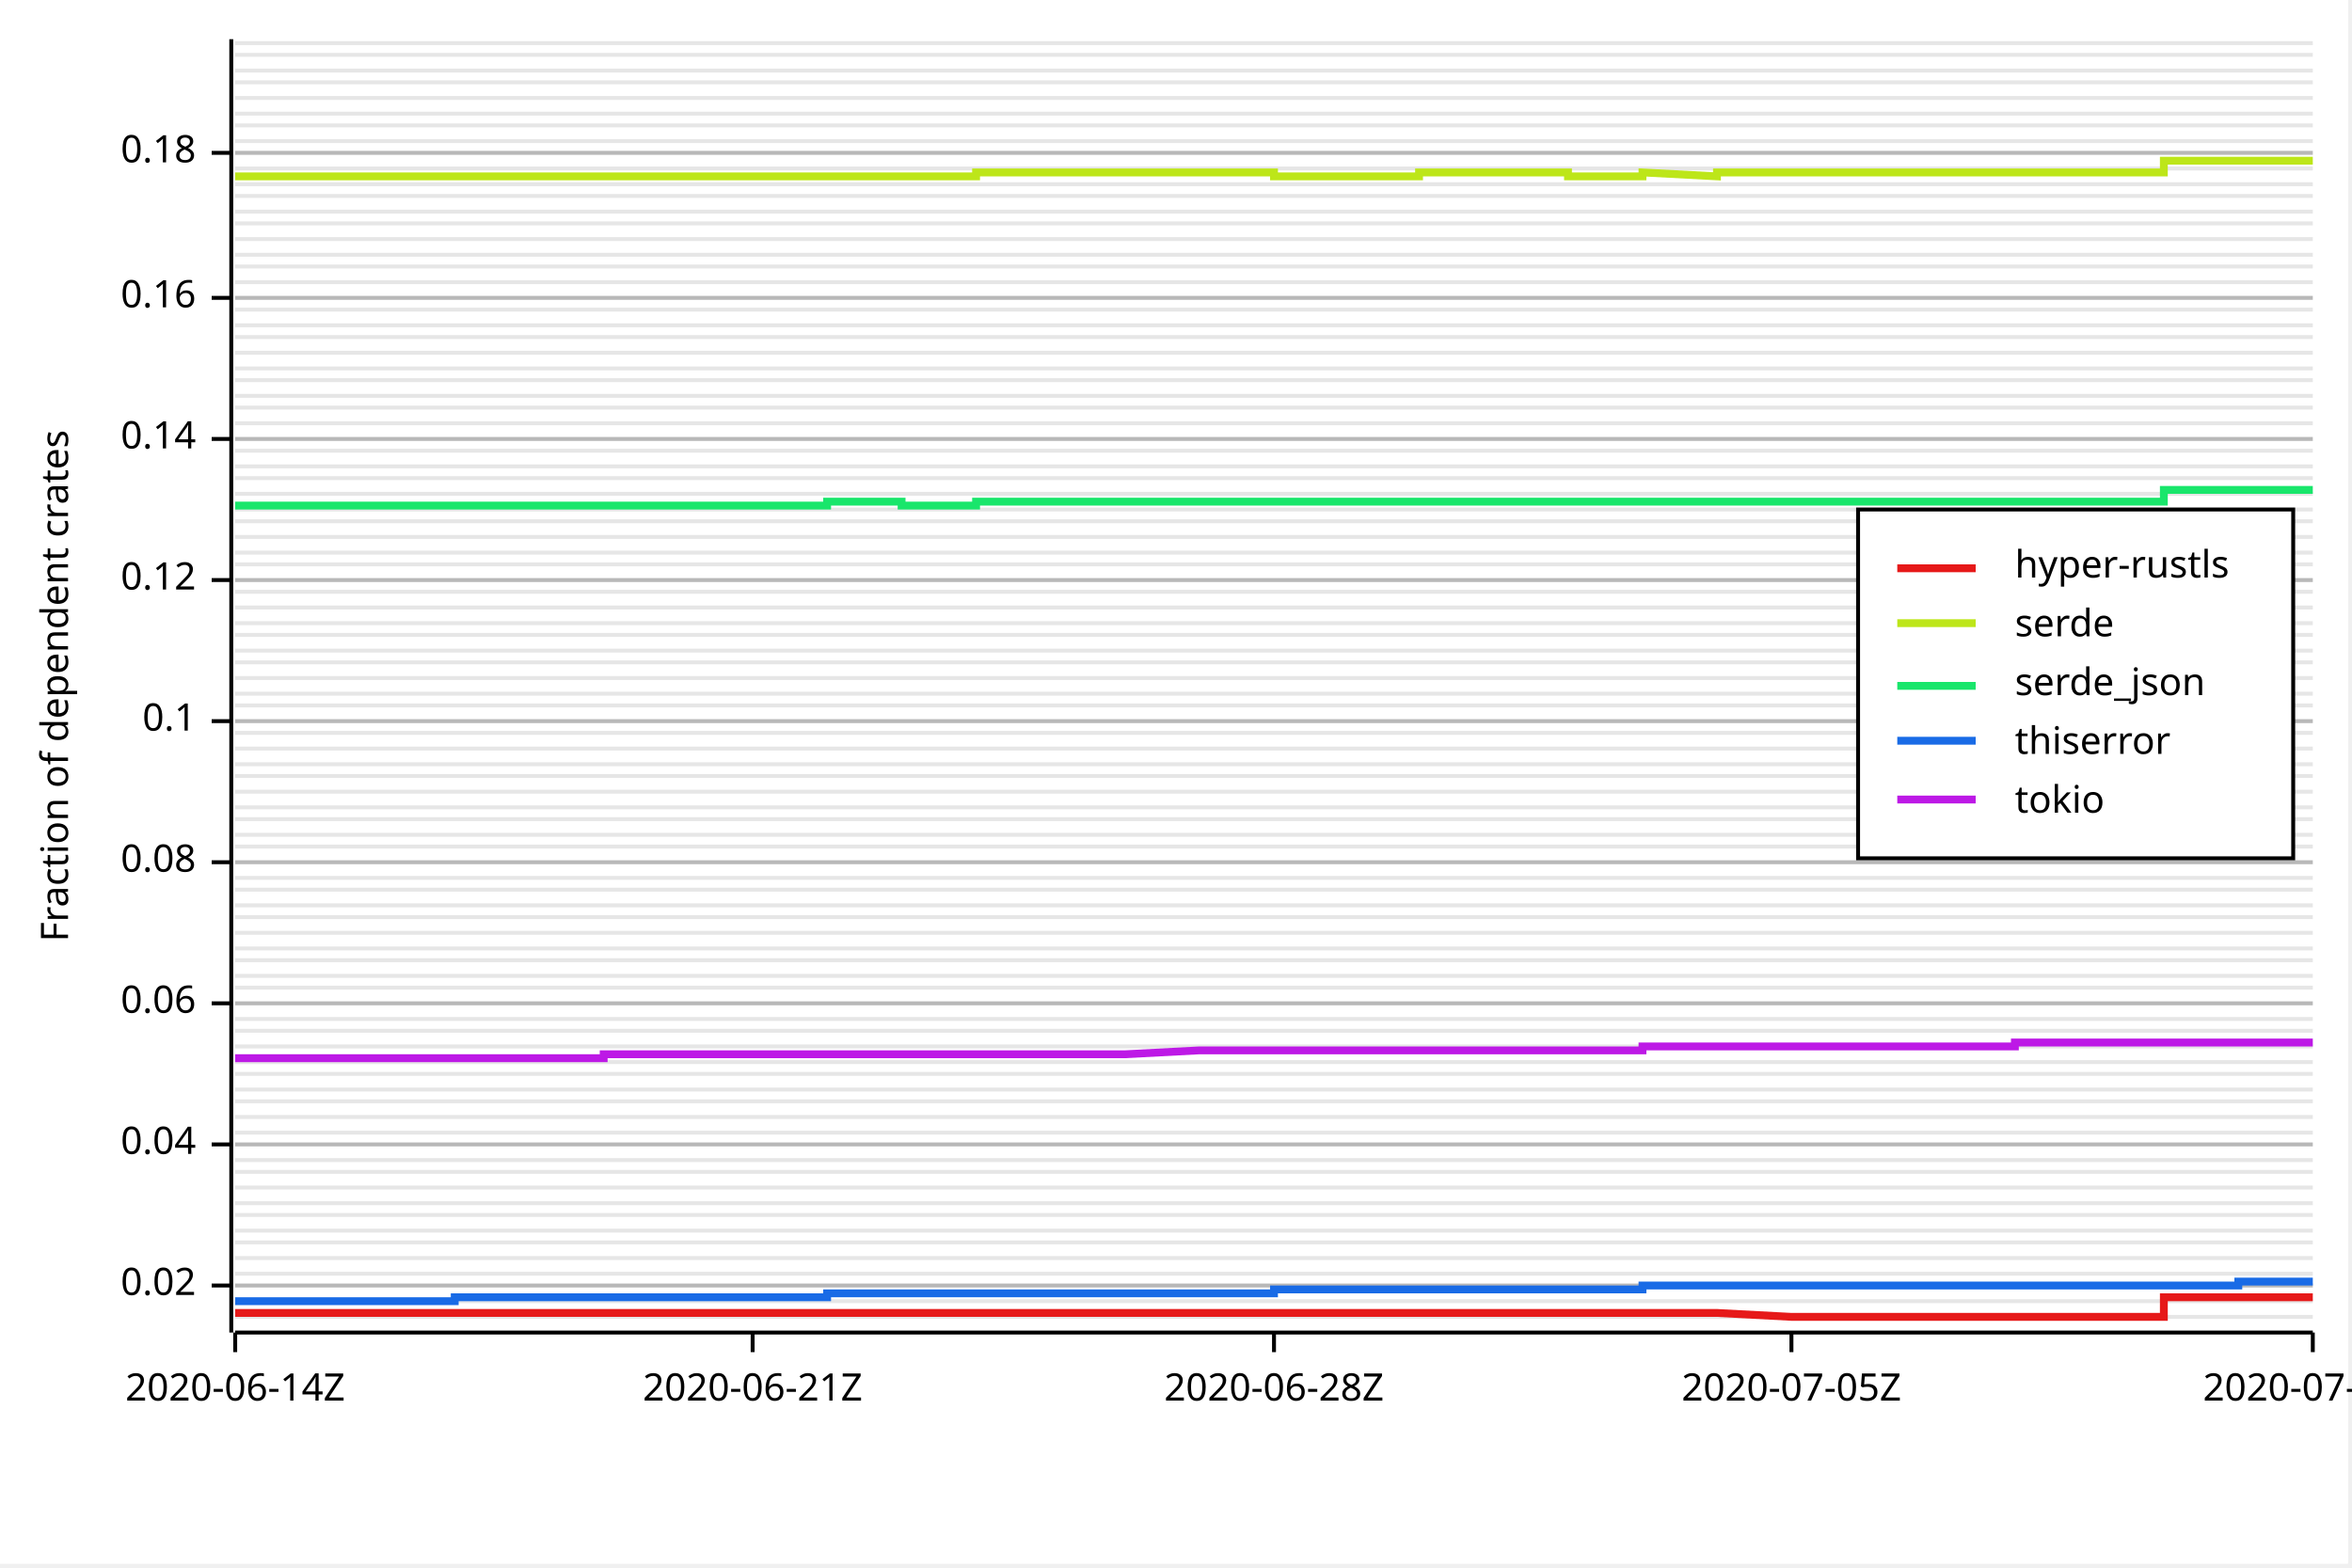
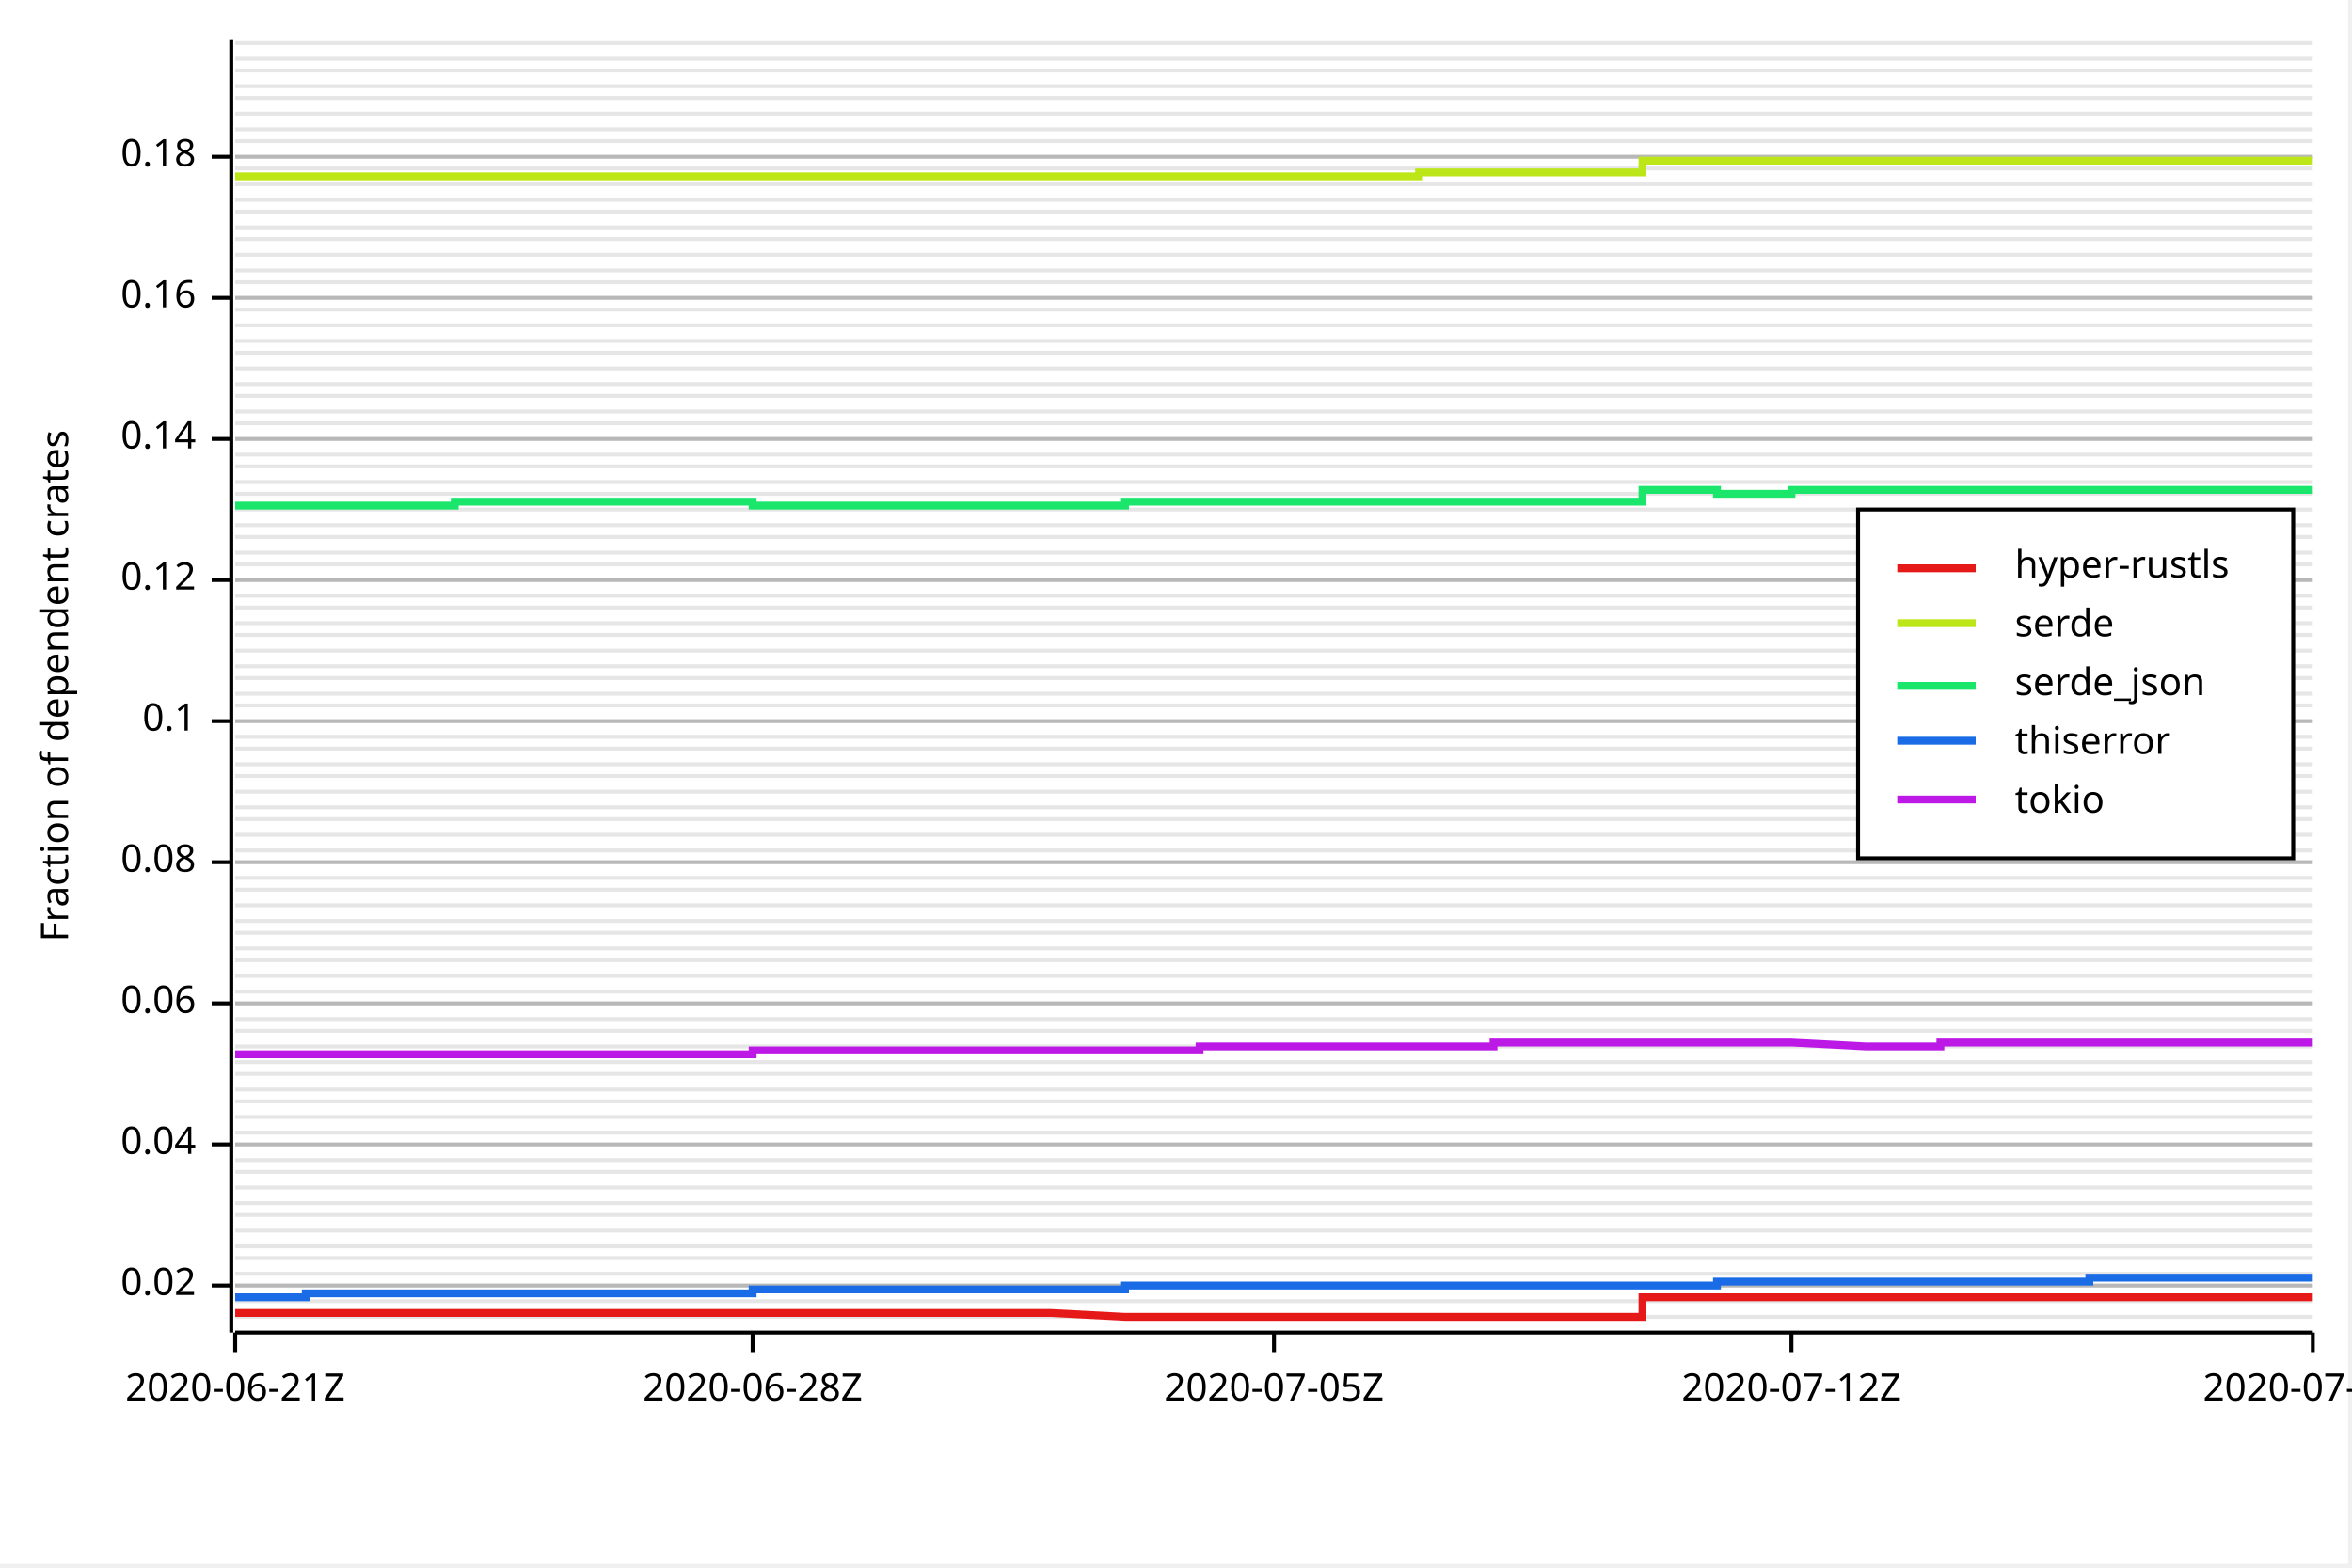
<svg xmlns="http://www.w3.org/2000/svg" width="600" height="400">
  <rect x="0" y="0" width="599" height="399" opacity="1" fill="#FFFFFF" stroke="none" />
  <line opacity="0.1" stroke="#000000" stroke-width="1" x1="60" y1="336" x2="590" y2="336" />
  <line opacity="0.1" stroke="#000000" stroke-width="1" x1="60" y1="332" x2="590" y2="332" />
  <line opacity="0.1" stroke="#000000" stroke-width="1" x1="60" y1="328" x2="590" y2="328" />
  <line opacity="0.1" stroke="#000000" stroke-width="1" x1="60" y1="325" x2="590" y2="325" />
  <line opacity="0.1" stroke="#000000" stroke-width="1" x1="60" y1="321" x2="590" y2="321" />
-   <line opacity="0.1" stroke="#000000" stroke-width="1" x1="60" y1="317" x2="590" y2="317" />
+   <line opacity="0.1" stroke="#000000" stroke-width="1" x1="60" y1="318" x2="590" y2="318" />
  <line opacity="0.1" stroke="#000000" stroke-width="1" x1="60" y1="314" x2="590" y2="314" />
  <line opacity="0.1" stroke="#000000" stroke-width="1" x1="60" y1="310" x2="590" y2="310" />
  <line opacity="0.1" stroke="#000000" stroke-width="1" x1="60" y1="307" x2="590" y2="307" />
  <line opacity="0.1" stroke="#000000" stroke-width="1" x1="60" y1="303" x2="590" y2="303" />
  <line opacity="0.1" stroke="#000000" stroke-width="1" x1="60" y1="299" x2="590" y2="299" />
  <line opacity="0.1" stroke="#000000" stroke-width="1" x1="60" y1="296" x2="590" y2="296" />
  <line opacity="0.1" stroke="#000000" stroke-width="1" x1="60" y1="292" x2="590" y2="292" />
  <line opacity="0.1" stroke="#000000" stroke-width="1" x1="60" y1="289" x2="590" y2="289" />
  <line opacity="0.1" stroke="#000000" stroke-width="1" x1="60" y1="285" x2="590" y2="285" />
  <line opacity="0.1" stroke="#000000" stroke-width="1" x1="60" y1="281" x2="590" y2="281" />
  <line opacity="0.1" stroke="#000000" stroke-width="1" x1="60" y1="278" x2="590" y2="278" />
  <line opacity="0.1" stroke="#000000" stroke-width="1" x1="60" y1="274" x2="590" y2="274" />
  <line opacity="0.1" stroke="#000000" stroke-width="1" x1="60" y1="271" x2="590" y2="271" />
  <line opacity="0.1" stroke="#000000" stroke-width="1" x1="60" y1="267" x2="590" y2="267" />
  <line opacity="0.1" stroke="#000000" stroke-width="1" x1="60" y1="263" x2="590" y2="263" />
  <line opacity="0.1" stroke="#000000" stroke-width="1" x1="60" y1="260" x2="590" y2="260" />
  <line opacity="0.1" stroke="#000000" stroke-width="1" x1="60" y1="256" x2="590" y2="256" />
-   <line opacity="0.1" stroke="#000000" stroke-width="1" x1="60" y1="252" x2="590" y2="252" />
+   <line opacity="0.1" stroke="#000000" stroke-width="1" x1="60" y1="253" x2="590" y2="253" />
  <line opacity="0.1" stroke="#000000" stroke-width="1" x1="60" y1="249" x2="590" y2="249" />
  <line opacity="0.1" stroke="#000000" stroke-width="1" x1="60" y1="245" x2="590" y2="245" />
  <line opacity="0.1" stroke="#000000" stroke-width="1" x1="60" y1="242" x2="590" y2="242" />
  <line opacity="0.1" stroke="#000000" stroke-width="1" x1="60" y1="238" x2="590" y2="238" />
-   <line opacity="0.1" stroke="#000000" stroke-width="1" x1="60" y1="234" x2="590" y2="234" />
+   <line opacity="0.1" stroke="#000000" stroke-width="1" x1="60" y1="235" x2="590" y2="235" />
  <line opacity="0.1" stroke="#000000" stroke-width="1" x1="60" y1="231" x2="590" y2="231" />
  <line opacity="0.1" stroke="#000000" stroke-width="1" x1="60" y1="227" x2="590" y2="227" />
  <line opacity="0.1" stroke="#000000" stroke-width="1" x1="60" y1="224" x2="590" y2="224" />
  <line opacity="0.1" stroke="#000000" stroke-width="1" x1="60" y1="220" x2="590" y2="220" />
-   <line opacity="0.1" stroke="#000000" stroke-width="1" x1="60" y1="216" x2="590" y2="216" />
+   <line opacity="0.1" stroke="#000000" stroke-width="1" x1="60" y1="217" x2="590" y2="217" />
  <line opacity="0.1" stroke="#000000" stroke-width="1" x1="60" y1="213" x2="590" y2="213" />
  <line opacity="0.1" stroke="#000000" stroke-width="1" x1="60" y1="209" x2="590" y2="209" />
  <line opacity="0.1" stroke="#000000" stroke-width="1" x1="60" y1="206" x2="590" y2="206" />
  <line opacity="0.1" stroke="#000000" stroke-width="1" x1="60" y1="202" x2="590" y2="202" />
  <line opacity="0.1" stroke="#000000" stroke-width="1" x1="60" y1="198" x2="590" y2="198" />
  <line opacity="0.1" stroke="#000000" stroke-width="1" x1="60" y1="195" x2="590" y2="195" />
  <line opacity="0.1" stroke="#000000" stroke-width="1" x1="60" y1="191" x2="590" y2="191" />
-   <line opacity="0.1" stroke="#000000" stroke-width="1" x1="60" y1="187" x2="590" y2="187" />
+   <line opacity="0.1" stroke="#000000" stroke-width="1" x1="60" y1="188" x2="590" y2="188" />
  <line opacity="0.1" stroke="#000000" stroke-width="1" x1="60" y1="184" x2="590" y2="184" />
  <line opacity="0.1" stroke="#000000" stroke-width="1" x1="60" y1="180" x2="590" y2="180" />
  <line opacity="0.1" stroke="#000000" stroke-width="1" x1="60" y1="177" x2="590" y2="177" />
  <line opacity="0.1" stroke="#000000" stroke-width="1" x1="60" y1="173" x2="590" y2="173" />
-   <line opacity="0.1" stroke="#000000" stroke-width="1" x1="60" y1="169" x2="590" y2="169" />
+   <line opacity="0.1" stroke="#000000" stroke-width="1" x1="60" y1="170" x2="590" y2="170" />
  <line opacity="0.1" stroke="#000000" stroke-width="1" x1="60" y1="166" x2="590" y2="166" />
  <line opacity="0.1" stroke="#000000" stroke-width="1" x1="60" y1="162" x2="590" y2="162" />
  <line opacity="0.1" stroke="#000000" stroke-width="1" x1="60" y1="159" x2="590" y2="159" />
  <line opacity="0.1" stroke="#000000" stroke-width="1" x1="60" y1="155" x2="590" y2="155" />
-   <line opacity="0.1" stroke="#000000" stroke-width="1" x1="60" y1="151" x2="590" y2="151" />
+   <line opacity="0.1" stroke="#000000" stroke-width="1" x1="60" y1="152" x2="590" y2="152" />
  <line opacity="0.1" stroke="#000000" stroke-width="1" x1="60" y1="148" x2="590" y2="148" />
  <line opacity="0.1" stroke="#000000" stroke-width="1" x1="60" y1="144" x2="590" y2="144" />
  <line opacity="0.1" stroke="#000000" stroke-width="1" x1="60" y1="141" x2="590" y2="141" />
  <line opacity="0.1" stroke="#000000" stroke-width="1" x1="60" y1="137" x2="590" y2="137" />
-   <line opacity="0.1" stroke="#000000" stroke-width="1" x1="60" y1="133" x2="590" y2="133" />
+   <line opacity="0.1" stroke="#000000" stroke-width="1" x1="60" y1="134" x2="590" y2="134" />
  <line opacity="0.1" stroke="#000000" stroke-width="1" x1="60" y1="130" x2="590" y2="130" />
  <line opacity="0.1" stroke="#000000" stroke-width="1" x1="60" y1="126" x2="590" y2="126" />
-   <line opacity="0.1" stroke="#000000" stroke-width="1" x1="60" y1="122" x2="590" y2="122" />
+   <line opacity="0.1" stroke="#000000" stroke-width="1" x1="60" y1="123" x2="590" y2="123" />
  <line opacity="0.1" stroke="#000000" stroke-width="1" x1="60" y1="119" x2="590" y2="119" />
-   <line opacity="0.1" stroke="#000000" stroke-width="1" x1="60" y1="115" x2="590" y2="115" />
+   <line opacity="0.1" stroke="#000000" stroke-width="1" x1="60" y1="116" x2="590" y2="116" />
  <line opacity="0.1" stroke="#000000" stroke-width="1" x1="60" y1="112" x2="590" y2="112" />
  <line opacity="0.1" stroke="#000000" stroke-width="1" x1="60" y1="108" x2="590" y2="108" />
-   <line opacity="0.1" stroke="#000000" stroke-width="1" x1="60" y1="104" x2="590" y2="104" />
+   <line opacity="0.1" stroke="#000000" stroke-width="1" x1="60" y1="105" x2="590" y2="105" />
  <line opacity="0.1" stroke="#000000" stroke-width="1" x1="60" y1="101" x2="590" y2="101" />
-   <line opacity="0.1" stroke="#000000" stroke-width="1" x1="60" y1="97" x2="590" y2="97" />
+   <line opacity="0.1" stroke="#000000" stroke-width="1" x1="60" y1="98" x2="590" y2="98" />
  <line opacity="0.1" stroke="#000000" stroke-width="1" x1="60" y1="94" x2="590" y2="94" />
  <line opacity="0.1" stroke="#000000" stroke-width="1" x1="60" y1="90" x2="590" y2="90" />
-   <line opacity="0.1" stroke="#000000" stroke-width="1" x1="60" y1="86" x2="590" y2="86" />
+   <line opacity="0.1" stroke="#000000" stroke-width="1" x1="60" y1="87" x2="590" y2="87" />
  <line opacity="0.1" stroke="#000000" stroke-width="1" x1="60" y1="83" x2="590" y2="83" />
  <line opacity="0.1" stroke="#000000" stroke-width="1" x1="60" y1="79" x2="590" y2="79" />
  <line opacity="0.1" stroke="#000000" stroke-width="1" x1="60" y1="76" x2="590" y2="76" />
  <line opacity="0.1" stroke="#000000" stroke-width="1" x1="60" y1="72" x2="590" y2="72" />
-   <line opacity="0.1" stroke="#000000" stroke-width="1" x1="60" y1="68" x2="590" y2="68" />
+   <line opacity="0.1" stroke="#000000" stroke-width="1" x1="60" y1="69" x2="590" y2="69" />
  <line opacity="0.1" stroke="#000000" stroke-width="1" x1="60" y1="65" x2="590" y2="65" />
  <line opacity="0.1" stroke="#000000" stroke-width="1" x1="60" y1="61" x2="590" y2="61" />
-   <line opacity="0.1" stroke="#000000" stroke-width="1" x1="60" y1="57" x2="590" y2="57" />
+   <line opacity="0.1" stroke="#000000" stroke-width="1" x1="60" y1="58" x2="590" y2="58" />
  <line opacity="0.1" stroke="#000000" stroke-width="1" x1="60" y1="54" x2="590" y2="54" />
-   <line opacity="0.1" stroke="#000000" stroke-width="1" x1="60" y1="50" x2="590" y2="50" />
+   <line opacity="0.1" stroke="#000000" stroke-width="1" x1="60" y1="51" x2="590" y2="51" />
  <line opacity="0.1" stroke="#000000" stroke-width="1" x1="60" y1="47" x2="590" y2="47" />
  <line opacity="0.1" stroke="#000000" stroke-width="1" x1="60" y1="43" x2="590" y2="43" />
-   <line opacity="0.1" stroke="#000000" stroke-width="1" x1="60" y1="39" x2="590" y2="39" />
+   <line opacity="0.1" stroke="#000000" stroke-width="1" x1="60" y1="40" x2="590" y2="40" />
  <line opacity="0.1" stroke="#000000" stroke-width="1" x1="60" y1="36" x2="590" y2="36" />
-   <line opacity="0.1" stroke="#000000" stroke-width="1" x1="60" y1="32" x2="590" y2="32" />
+   <line opacity="0.1" stroke="#000000" stroke-width="1" x1="60" y1="33" x2="590" y2="33" />
  <line opacity="0.1" stroke="#000000" stroke-width="1" x1="60" y1="29" x2="590" y2="29" />
  <line opacity="0.1" stroke="#000000" stroke-width="1" x1="60" y1="25" x2="590" y2="25" />
-   <line opacity="0.1" stroke="#000000" stroke-width="1" x1="60" y1="21" x2="590" y2="21" />
+   <line opacity="0.1" stroke="#000000" stroke-width="1" x1="60" y1="22" x2="590" y2="22" />
  <line opacity="0.1" stroke="#000000" stroke-width="1" x1="60" y1="18" x2="590" y2="18" />
-   <line opacity="0.1" stroke="#000000" stroke-width="1" x1="60" y1="14" x2="590" y2="14" />
+   <line opacity="0.1" stroke="#000000" stroke-width="1" x1="60" y1="15" x2="590" y2="15" />
  <line opacity="0.1" stroke="#000000" stroke-width="1" x1="60" y1="11" x2="590" y2="11" />
  <text x="10" y="175" dy="0.76em" text-anchor="middle" font-family="sans-serif" font-size="9.677" opacity="1" fill="#000000" transform="rotate(270, 10, 175)">
Fraction of dependent crates
</text>
  <line opacity="0.2" stroke="#000000" stroke-width="1" x1="60" y1="328" x2="590" y2="328" />
  <line opacity="0.2" stroke="#000000" stroke-width="1" x1="60" y1="292" x2="590" y2="292" />
  <line opacity="0.2" stroke="#000000" stroke-width="1" x1="60" y1="256" x2="590" y2="256" />
  <line opacity="0.2" stroke="#000000" stroke-width="1" x1="60" y1="220" x2="590" y2="220" />
  <line opacity="0.2" stroke="#000000" stroke-width="1" x1="60" y1="184" x2="590" y2="184" />
  <line opacity="0.2" stroke="#000000" stroke-width="1" x1="60" y1="148" x2="590" y2="148" />
  <line opacity="0.2" stroke="#000000" stroke-width="1" x1="60" y1="112" x2="590" y2="112" />
  <line opacity="0.2" stroke="#000000" stroke-width="1" x1="60" y1="76" x2="590" y2="76" />
-   <line opacity="0.2" stroke="#000000" stroke-width="1" x1="60" y1="39" x2="590" y2="39" />
+   <line opacity="0.2" stroke="#000000" stroke-width="1" x1="60" y1="40" x2="590" y2="40" />
  <polyline fill="none" opacity="1" stroke="#000000" stroke-width="1" points="59,10 59,340 " />
  <text x="50" y="328" dy="0.5ex" text-anchor="end" font-family="sans-serif" font-size="9.677" opacity="1" fill="#000000">
0.02
</text>
  <polyline fill="none" opacity="1" stroke="#000000" stroke-width="1" points="54,328 59,328 " />
  <text x="50" y="292" dy="0.5ex" text-anchor="end" font-family="sans-serif" font-size="9.677" opacity="1" fill="#000000">
0.04
</text>
  <polyline fill="none" opacity="1" stroke="#000000" stroke-width="1" points="54,292 59,292 " />
  <text x="50" y="256" dy="0.5ex" text-anchor="end" font-family="sans-serif" font-size="9.677" opacity="1" fill="#000000">
0.06
</text>
  <polyline fill="none" opacity="1" stroke="#000000" stroke-width="1" points="54,256 59,256 " />
  <text x="50" y="220" dy="0.5ex" text-anchor="end" font-family="sans-serif" font-size="9.677" opacity="1" fill="#000000">
0.08
</text>
  <polyline fill="none" opacity="1" stroke="#000000" stroke-width="1" points="54,220 59,220 " />
  <text x="50" y="184" dy="0.5ex" text-anchor="end" font-family="sans-serif" font-size="9.677" opacity="1" fill="#000000">
0.1
</text>
  <polyline fill="none" opacity="1" stroke="#000000" stroke-width="1" points="54,184 59,184 " />
  <text x="50" y="148" dy="0.5ex" text-anchor="end" font-family="sans-serif" font-size="9.677" opacity="1" fill="#000000">
0.12
</text>
  <polyline fill="none" opacity="1" stroke="#000000" stroke-width="1" points="54,148 59,148 " />
  <text x="50" y="112" dy="0.5ex" text-anchor="end" font-family="sans-serif" font-size="9.677" opacity="1" fill="#000000">
0.14
</text>
  <polyline fill="none" opacity="1" stroke="#000000" stroke-width="1" points="54,112 59,112 " />
  <text x="50" y="76" dy="0.5ex" text-anchor="end" font-family="sans-serif" font-size="9.677" opacity="1" fill="#000000">
0.16
</text>
  <polyline fill="none" opacity="1" stroke="#000000" stroke-width="1" points="54,76 59,76 " />
-   <text x="50" y="39" dy="0.5ex" text-anchor="end" font-family="sans-serif" font-size="9.677" opacity="1" fill="#000000">
+   <text x="50" y="40" dy="0.5ex" text-anchor="end" font-family="sans-serif" font-size="9.677" opacity="1" fill="#000000">
0.18
</text>
-   <polyline fill="none" opacity="1" stroke="#000000" stroke-width="1" points="54,39 59,39 " />
+   <polyline fill="none" opacity="1" stroke="#000000" stroke-width="1" points="54,40 59,40 " />
  <polyline fill="none" opacity="1" stroke="#000000" stroke-width="1" points="60,340 590,340 " />
  <text x="60" y="350" dy="0.76em" text-anchor="middle" font-family="sans-serif" font-size="9.677" opacity="1" fill="#000000">
- 2020-06-14Z
+ 2020-06-21Z
</text>
  <polyline fill="none" opacity="1" stroke="#000000" stroke-width="1" points="60,340 60,345 " />
  <text x="192" y="350" dy="0.76em" text-anchor="middle" font-family="sans-serif" font-size="9.677" opacity="1" fill="#000000">
- 2020-06-21Z
+ 2020-06-28Z
</text>
  <polyline fill="none" opacity="1" stroke="#000000" stroke-width="1" points="192,340 192,345 " />
  <text x="325" y="350" dy="0.76em" text-anchor="middle" font-family="sans-serif" font-size="9.677" opacity="1" fill="#000000">
- 2020-06-28Z
+ 2020-07-05Z
</text>
  <polyline fill="none" opacity="1" stroke="#000000" stroke-width="1" points="325,340 325,345 " />
  <text x="457" y="350" dy="0.76em" text-anchor="middle" font-family="sans-serif" font-size="9.677" opacity="1" fill="#000000">
- 2020-07-05Z
+ 2020-07-12Z
</text>
  <polyline fill="none" opacity="1" stroke="#000000" stroke-width="1" points="457,340 457,345 " />
  <text x="590" y="350" dy="0.76em" text-anchor="middle" font-family="sans-serif" font-size="9.677" opacity="1" fill="#000000">
- 2020-07-12Z
+ 2020-07-19Z
</text>
  <polyline fill="none" opacity="1" stroke="#000000" stroke-width="1" points="590,340 590,345 " />
-   <polyline fill="none" opacity="1" stroke="#E61919" stroke-width="2" points="60,335 78,335 116,335 135,335 135,335 154,335 154,335 173,335 173,335 192,335 192,335 211,335 211,335 230,335 249,335 249,335 268,335 268,335 287,335 287,335 306,335 325,335 325,335 343,335 343,335 362,335 362,335 381,335 381,335 400,335 400,335 419,335 438,335 457,336 476,336 495,336 495,336 533,336 533,336 552,336 552,331 571,331 571,331 590,331 " />
-   <polyline fill="none" opacity="1" stroke="#BDE619" stroke-width="2" points="60,45 78,45 78,45 97,45 116,45 116,45 135,45 135,45 154,45 154,45 173,45 173,45 192,45 192,45 211,45 211,45 230,45 230,45 249,45 249,44 268,44 268,44 287,44 287,44 306,44 325,44 325,45 343,45 343,45 362,45 362,44 381,44 381,44 400,44 400,45 419,45 419,44 438,45 438,44 457,44 457,44 476,44 476,44 495,44 495,44 514,44 514,44 533,44 533,44 552,44 552,41 571,41 571,41 590,41 " />
-   <polyline fill="none" opacity="1" stroke="#19E66B" stroke-width="2" points="60,129 78,129 78,129 97,129 116,129 116,129 135,129 135,129 154,129 154,129 173,129 173,129 192,129 192,129 211,129 211,128 230,128 230,129 249,129 249,128 268,128 268,128 287,128 287,128 306,128 325,128 325,128 343,128 343,128 362,128 362,128 381,128 381,128 400,128 400,128 419,128 419,128 438,128 438,128 457,128 457,128 476,128 476,128 495,128 495,128 514,128 514,128 533,128 533,128 552,128 552,125 571,125 571,125 590,125 " />
-   <polyline fill="none" opacity="1" stroke="#196BE6" stroke-width="2" points="60,332 78,332 78,332 97,332 116,332 116,331 135,331 135,331 154,331 154,331 173,331 173,331 192,331 192,331 211,331 211,330 230,330 230,330 249,330 249,330 268,330 268,330 287,330 287,330 306,330 325,330 325,329 343,329 343,329 362,329 362,329 381,329 381,329 400,329 400,329 419,329 419,328 438,328 438,328 457,328 457,328 476,328 476,328 495,328 495,328 514,328 514,328 533,328 533,328 552,328 552,328 571,328 571,327 590,327 " />
-   <polyline fill="none" opacity="1" stroke="#BD19E6" stroke-width="2" points="60,270 78,270 78,270 97,270 116,270 116,270 135,270 135,270 154,270 154,269 173,269 173,269 192,269 192,269 211,269 211,269 230,269 230,269 249,269 249,269 268,269 268,269 287,269 287,269 306,268 325,268 325,268 343,268 343,268 362,268 362,268 381,268 381,268 400,268 400,268 419,268 419,267 438,267 438,267 457,267 457,267 476,267 476,267 495,267 495,267 514,267 514,266 533,266 533,266 552,266 552,266 571,266 571,266 590,266 " />
+   <polyline fill="none" opacity="1" stroke="#E61919" stroke-width="2" points="60,335 60,335 78,335 78,335 97,335 116,335 116,335 135,335 135,335 154,335 154,335 173,335 192,335 192,335 211,335 211,335 230,335 230,335 249,335 249,335 268,335 268,335 287,336 306,336 325,336 343,336 362,336 362,336 400,336 400,336 419,336 419,331 438,331 438,331 457,331 476,331 495,331 495,331 514,331 533,331 533,331 552,331 571,331 590,331 " />
+   <polyline fill="none" opacity="1" stroke="#BDE619" stroke-width="2" points="60,45 60,45 78,45 78,45 97,45 97,45 116,45 116,45 135,45 135,45 154,45 154,45 173,45 192,45 192,45 211,45 211,45 230,45 230,45 249,45 249,45 268,45 268,45 287,45 287,45 306,45 306,45 325,45 325,45 343,45 343,45 362,45 362,44 381,44 381,44 400,44 400,44 419,44 419,41 438,41 438,41 457,41 457,41 476,41 495,41 495,41 514,41 514,41 533,41 533,41 552,41 552,41 571,41 571,41 590,41 " />
+   <polyline fill="none" opacity="1" stroke="#19E66B" stroke-width="2" points="60,129 60,129 78,129 78,129 97,129 97,129 116,129 116,128 135,128 135,128 154,128 154,128 173,128 192,128 192,129 211,129 211,129 230,129 230,129 249,129 249,129 268,129 268,129 287,129 287,128 306,128 306,128 325,128 325,128 343,128 343,128 362,128 362,128 381,128 381,128 400,128 400,128 419,128 419,125 438,125 438,126 457,126 457,125 476,125 495,125 495,125 514,125 514,125 533,125 533,125 552,125 552,125 571,125 571,125 590,125 " />
+   <polyline fill="none" opacity="1" stroke="#196BE6" stroke-width="2" points="60,331 60,331 78,331 78,330 97,330 97,330 116,330 116,330 135,330 135,330 154,330 154,330 173,330 192,330 192,329 211,329 211,329 230,329 230,329 249,329 249,329 268,329 268,329 287,329 287,328 306,328 306,328 325,328 325,328 343,328 343,328 362,328 362,328 381,328 381,328 400,328 400,328 419,328 419,328 438,328 438,327 457,327 457,327 476,327 495,327 495,327 514,327 514,327 533,327 533,326 552,326 552,326 571,326 571,326 590,326 " />
+   <polyline fill="none" opacity="1" stroke="#BD19E6" stroke-width="2" points="60,269 60,269 78,269 78,269 97,269 97,269 116,269 116,269 135,269 135,269 154,269 154,269 173,269 192,269 192,268 211,268 211,268 230,268 230,268 249,268 249,268 268,268 268,268 287,268 287,268 306,268 306,267 325,267 325,267 343,267 343,267 362,267 362,267 381,267 381,266 400,266 400,266 419,266 419,266 438,266 438,266 457,266 457,266 476,267 495,267 495,266 514,266 514,266 533,266 533,266 552,266 552,266 571,266 571,266 590,266 " />
  <rect x="474" y="130" width="111" height="89" opacity="1" fill="#FFFFFF" stroke="none" />
  <rect x="474" y="130" width="111" height="89" opacity="1" fill="none" stroke="#000000" />
  <text x="514" y="140" dy="0.76em" text-anchor="start" font-family="sans-serif" font-size="9.677" opacity="1" fill="#000000">
hyper-rustls
</text>
  <text x="514" y="155" dy="0.76em" text-anchor="start" font-family="sans-serif" font-size="9.677" opacity="1" fill="#000000">
serde
</text>
  <text x="514" y="170" dy="0.76em" text-anchor="start" font-family="sans-serif" font-size="9.677" opacity="1" fill="#000000">
serde_json
</text>
  <text x="514" y="185" dy="0.76em" text-anchor="start" font-family="sans-serif" font-size="9.677" opacity="1" fill="#000000">
thiserror
</text>
  <text x="514" y="200" dy="0.76em" text-anchor="start" font-family="sans-serif" font-size="9.677" opacity="1" fill="#000000">
tokio
</text>
  <polyline fill="none" opacity="1" stroke="#E61919" stroke-width="2" points="484,145 504,145 " />
  <polyline fill="none" opacity="1" stroke="#BDE619" stroke-width="2" points="484,159 504,159 " />
  <polyline fill="none" opacity="1" stroke="#19E66B" stroke-width="2" points="484,175 504,175 " />
  <polyline fill="none" opacity="1" stroke="#196BE6" stroke-width="2" points="484,189 504,189 " />
  <polyline fill="none" opacity="1" stroke="#BD19E6" stroke-width="2" points="484,204 504,204 " />
</svg>
